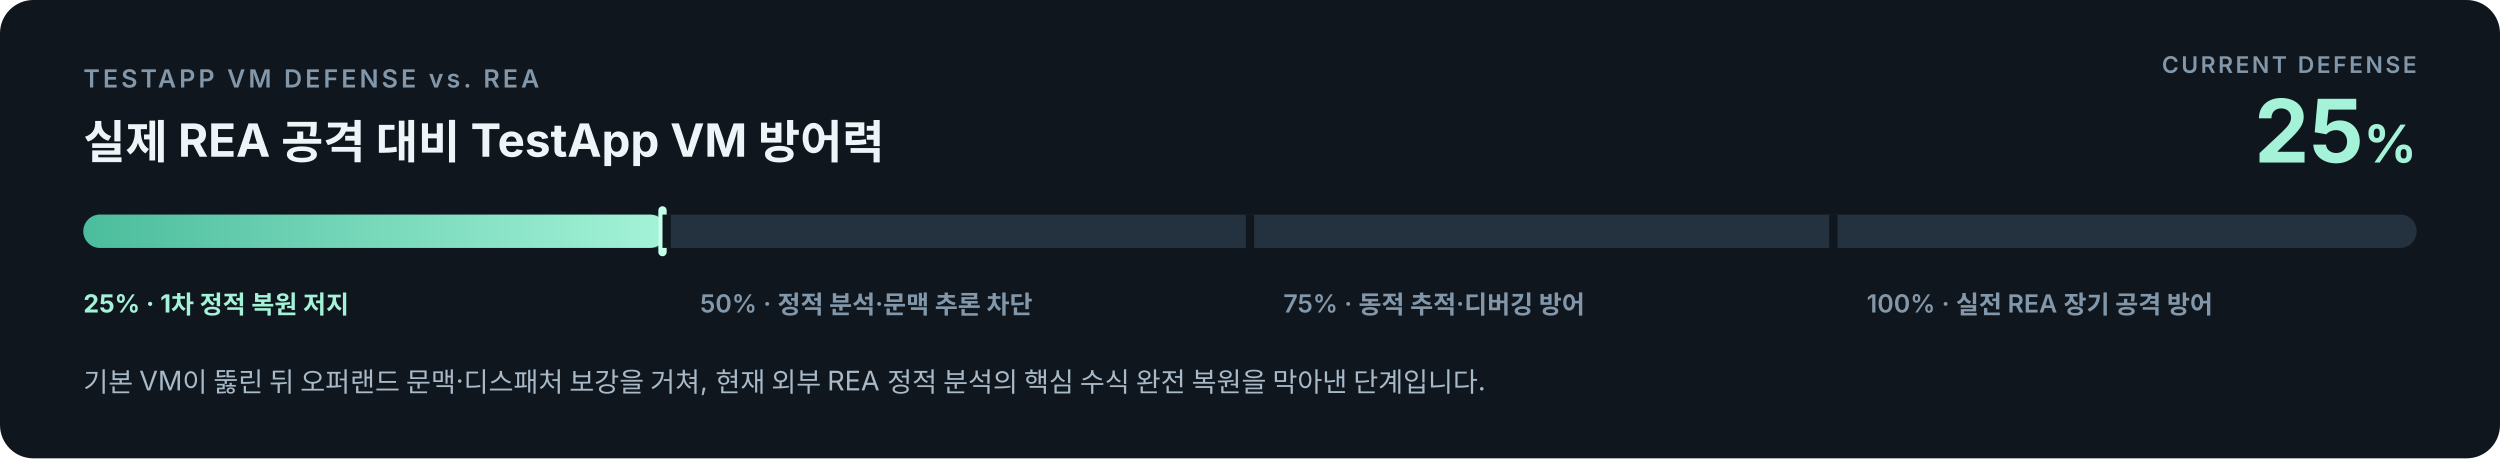
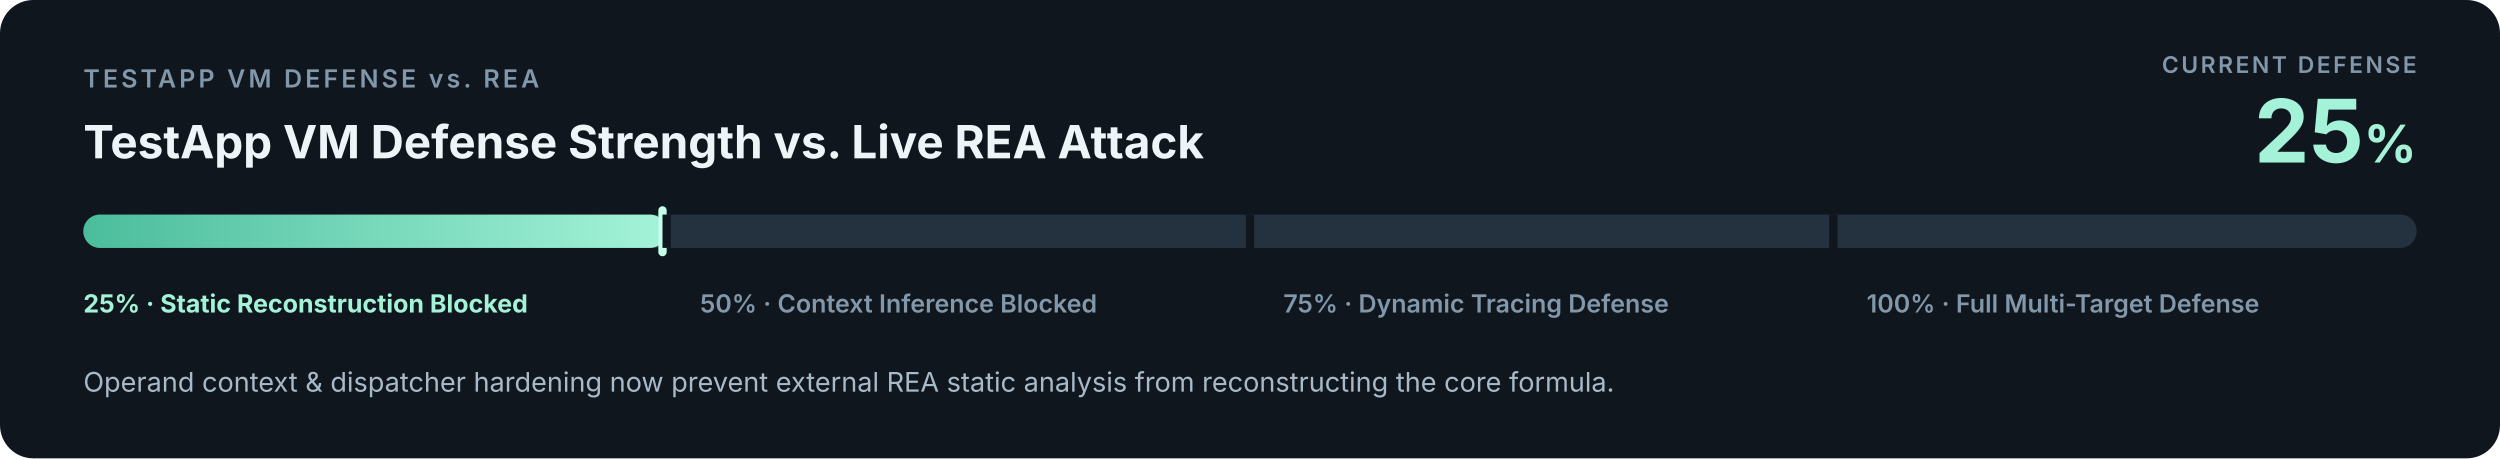
<svg xmlns="http://www.w3.org/2000/svg" width="1200" height="220" viewBox="0 0 1200 220" role="img" aria-labelledby="title desc">
  <defs>
    <linearGradient id="progress" x1="0" x2="1">
      <stop offset="0" stop-color="#4bbd9c" />
      <stop offset="1" stop-color="#a4f3d8" />
    </linearGradient>
  </defs>
  <rect width="1200" height="220" rx="16" fill="#10161e" />
-   <g font-family="Pretendard, 'Malgun Gothic', Inter, 'Segoe UI', Arial, sans-serif">
+   <g font-family="Inter, 'Segoe UI', Arial, sans-serif">
    <text x="40" y="42" fill="#8298aa" font-size="12" font-weight="600" letter-spacing="1.5">TESTAPP VM DEFENSE vs. REA</text>
-     <text x="40" y="76" fill="#edf5f8" font-size="22" font-weight="700">실제 REA 공격 대비 TestApp VM 방어력</text>
+     <text x="40" y="76" fill="#edf5f8" font-size="22" font-weight="700">TestApp VM Defense Strength vs. Live REA Attack</text>
    <text x="1160" y="35" fill="#8298aa" font-size="11" font-weight="600" letter-spacing="1.2" text-anchor="end">CURRENT DEFENSE</text>
    <text x="1160" y="78" fill="#a4f3d8" font-size="42" font-weight="700" text-anchor="end">25<tspan font-size="25">%</tspan>
    </text>
    <rect x="40" y="103" width="1120" height="16" rx="8" fill="#24313e" />
    <rect x="40" y="103" width="280" height="16" rx="8" fill="url(#progress)" />
    <rect x="316" y="99" width="4" height="24" rx="2" fill="#c3ffe9" />
    <path d="M320 103 V119 M600 103 V119 M880 103 V119" stroke="#10161e" stroke-width="4" />
-     <text x="40" y="150" fill="#a4f3d8" font-size="12" font-weight="700">25% · 1차 정적 복원 저지</text>
-     <text x="336" y="150" fill="#8298aa" font-size="12" font-weight="600">50% · 정적 분석·문맥 추론 차단</text>
-     <text x="616" y="150" fill="#8298aa" font-size="12" font-weight="600">75% · 동적 추적·디버깅 방어</text>
-     <text x="896" y="150" fill="#8298aa" font-size="12" font-weight="600">100% · 실전 REA 장기 공격 방어</text>
-     <text x="40" y="188" fill="#a8b9c8" font-size="13">기본 VM이 뚫린 뒤 오퍼랜드 문맥·디스패처 보강을 거쳐, 현재 외부 REA 정적 분석의 핵심 수식 완전 복원을 막아낸 단계입니다.</text>
+     <text x="40" y="150" fill="#a4f3d8" font-size="12" font-weight="700">25% · Static Reconstruction Blocked</text>
+     <text x="336" y="150" fill="#8298aa" font-size="12" font-weight="600">50% · Context Inference Blocked</text>
+     <text x="616" y="150" fill="#8298aa" font-size="12" font-weight="600">75% · Dynamic Tracing Defense</text>
+     <text x="896" y="150" fill="#8298aa" font-size="12" font-weight="600">100% · Full Multi-Target Defense</text>
+     <text x="40" y="188" fill="#a8b9c8" font-size="13">Operand context &amp; dispatcher hardening now prevent external REA static analysis from reconstructing the core formula.</text>
  </g>
</svg>
